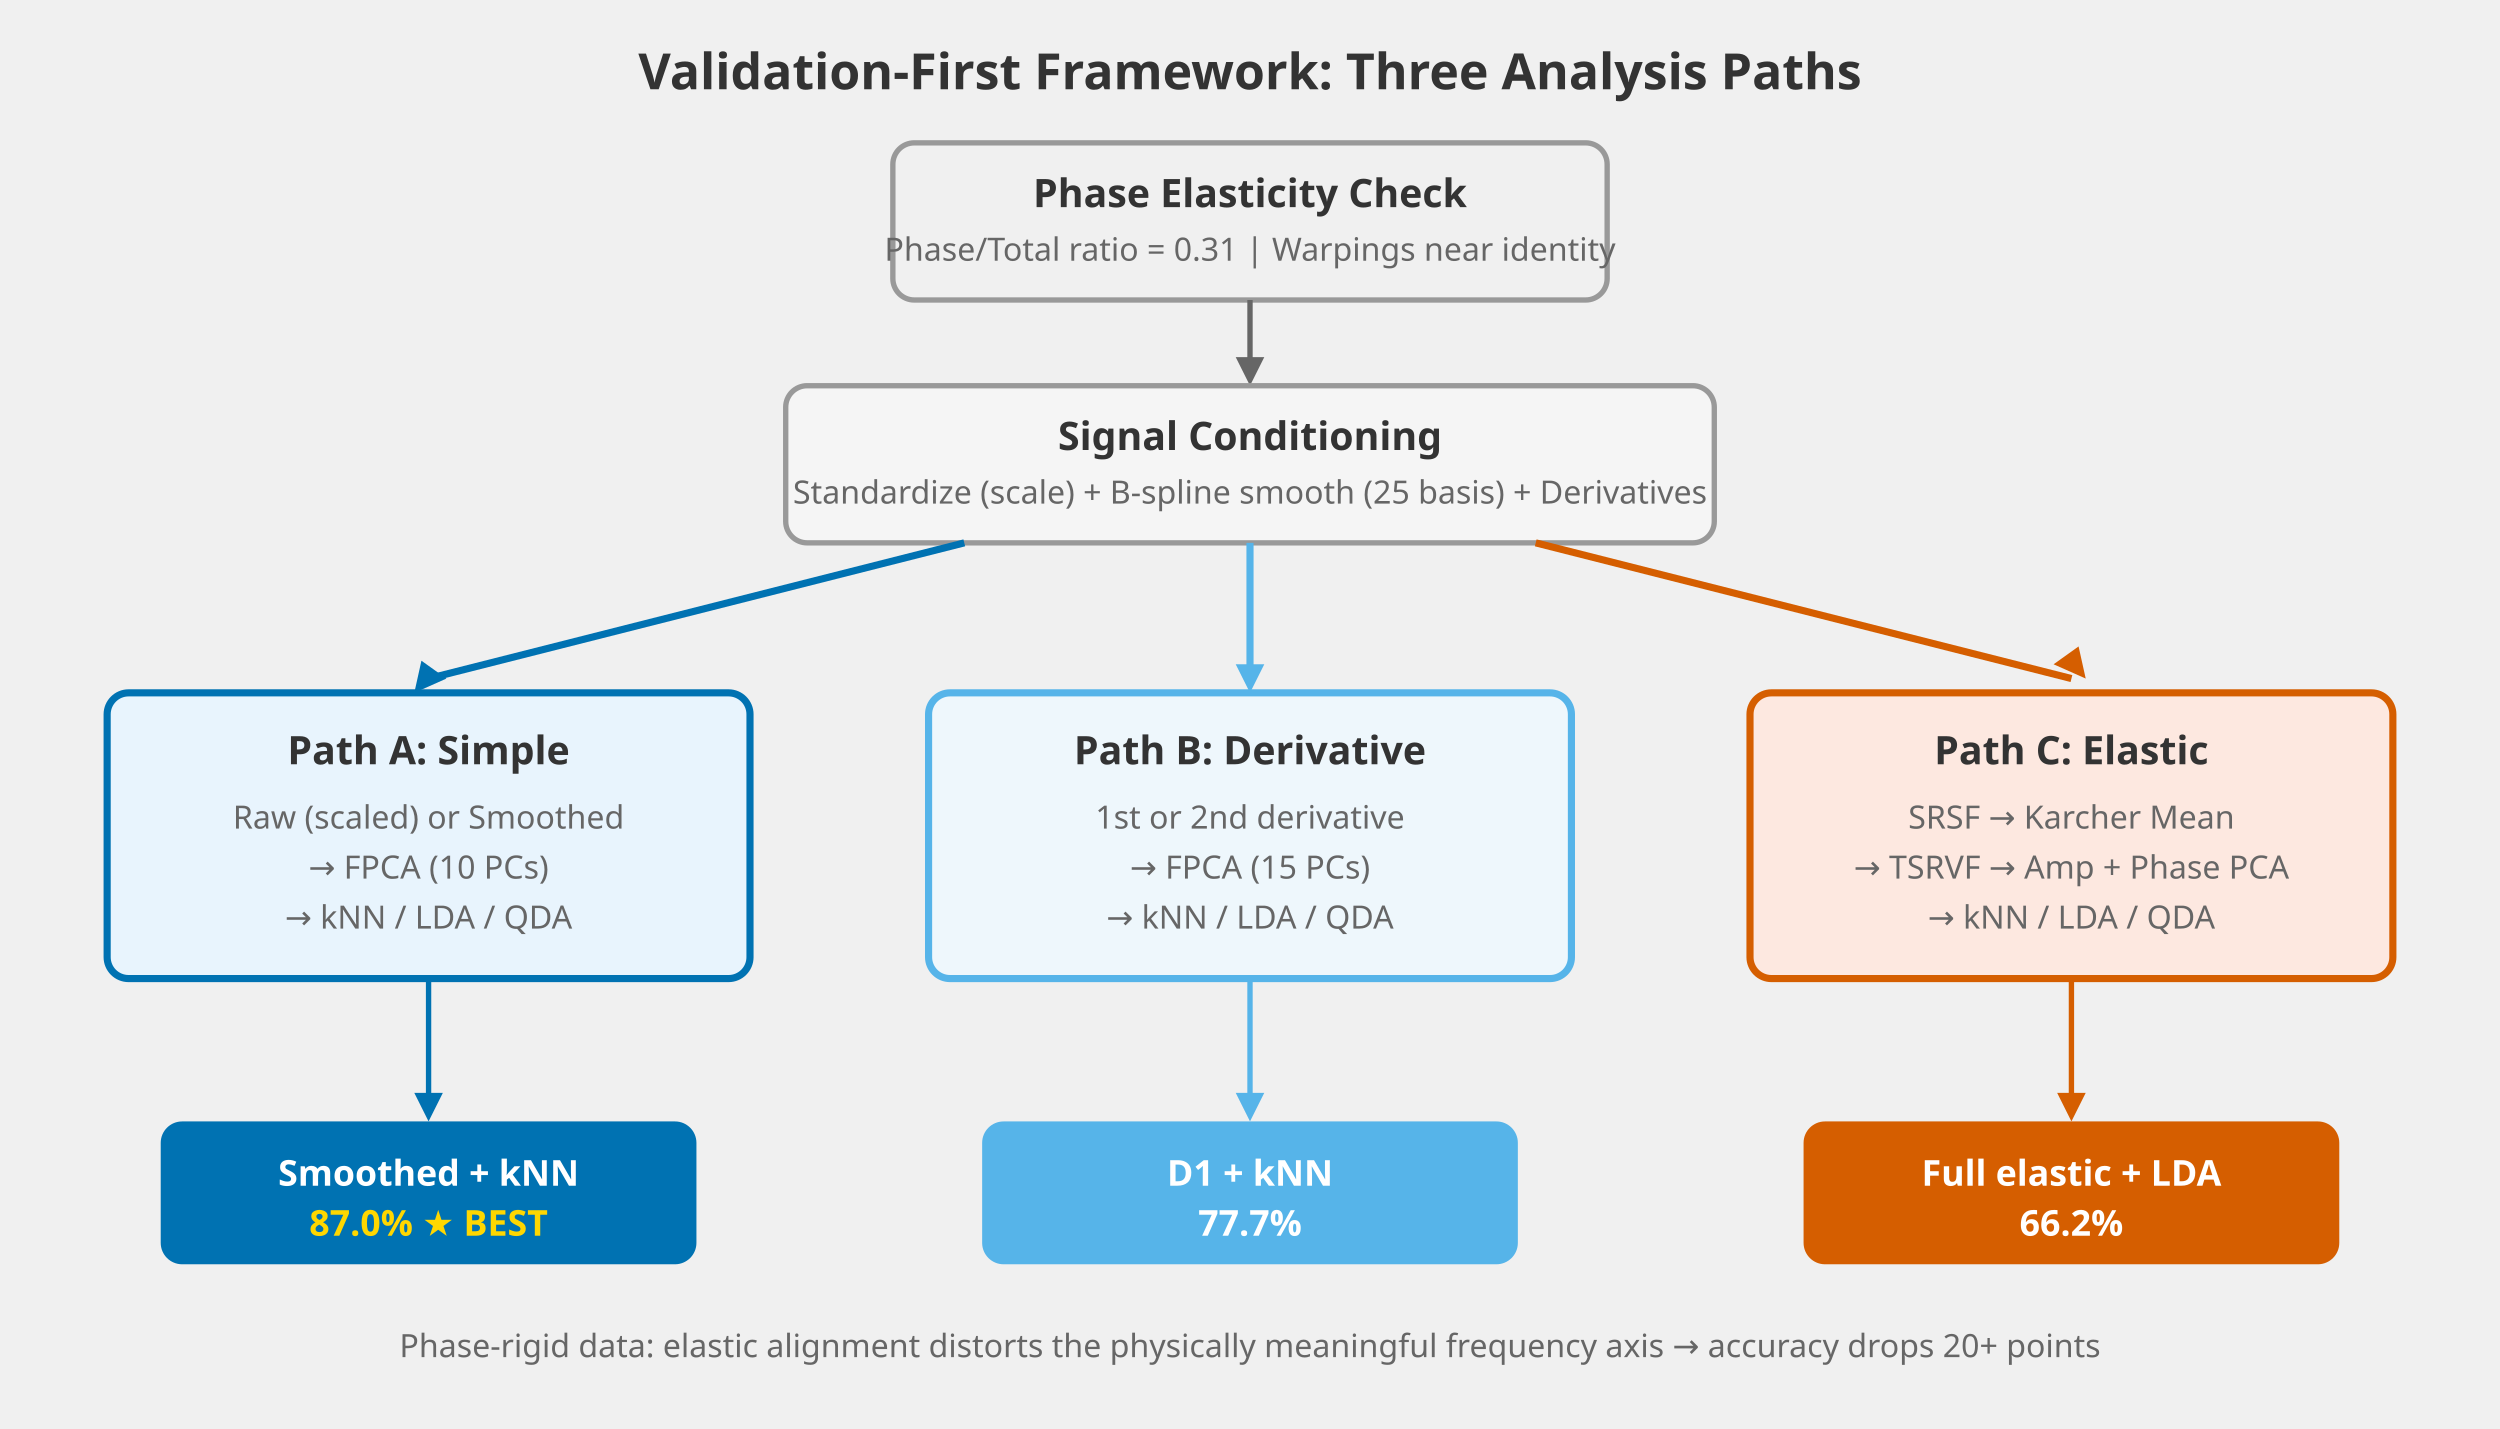
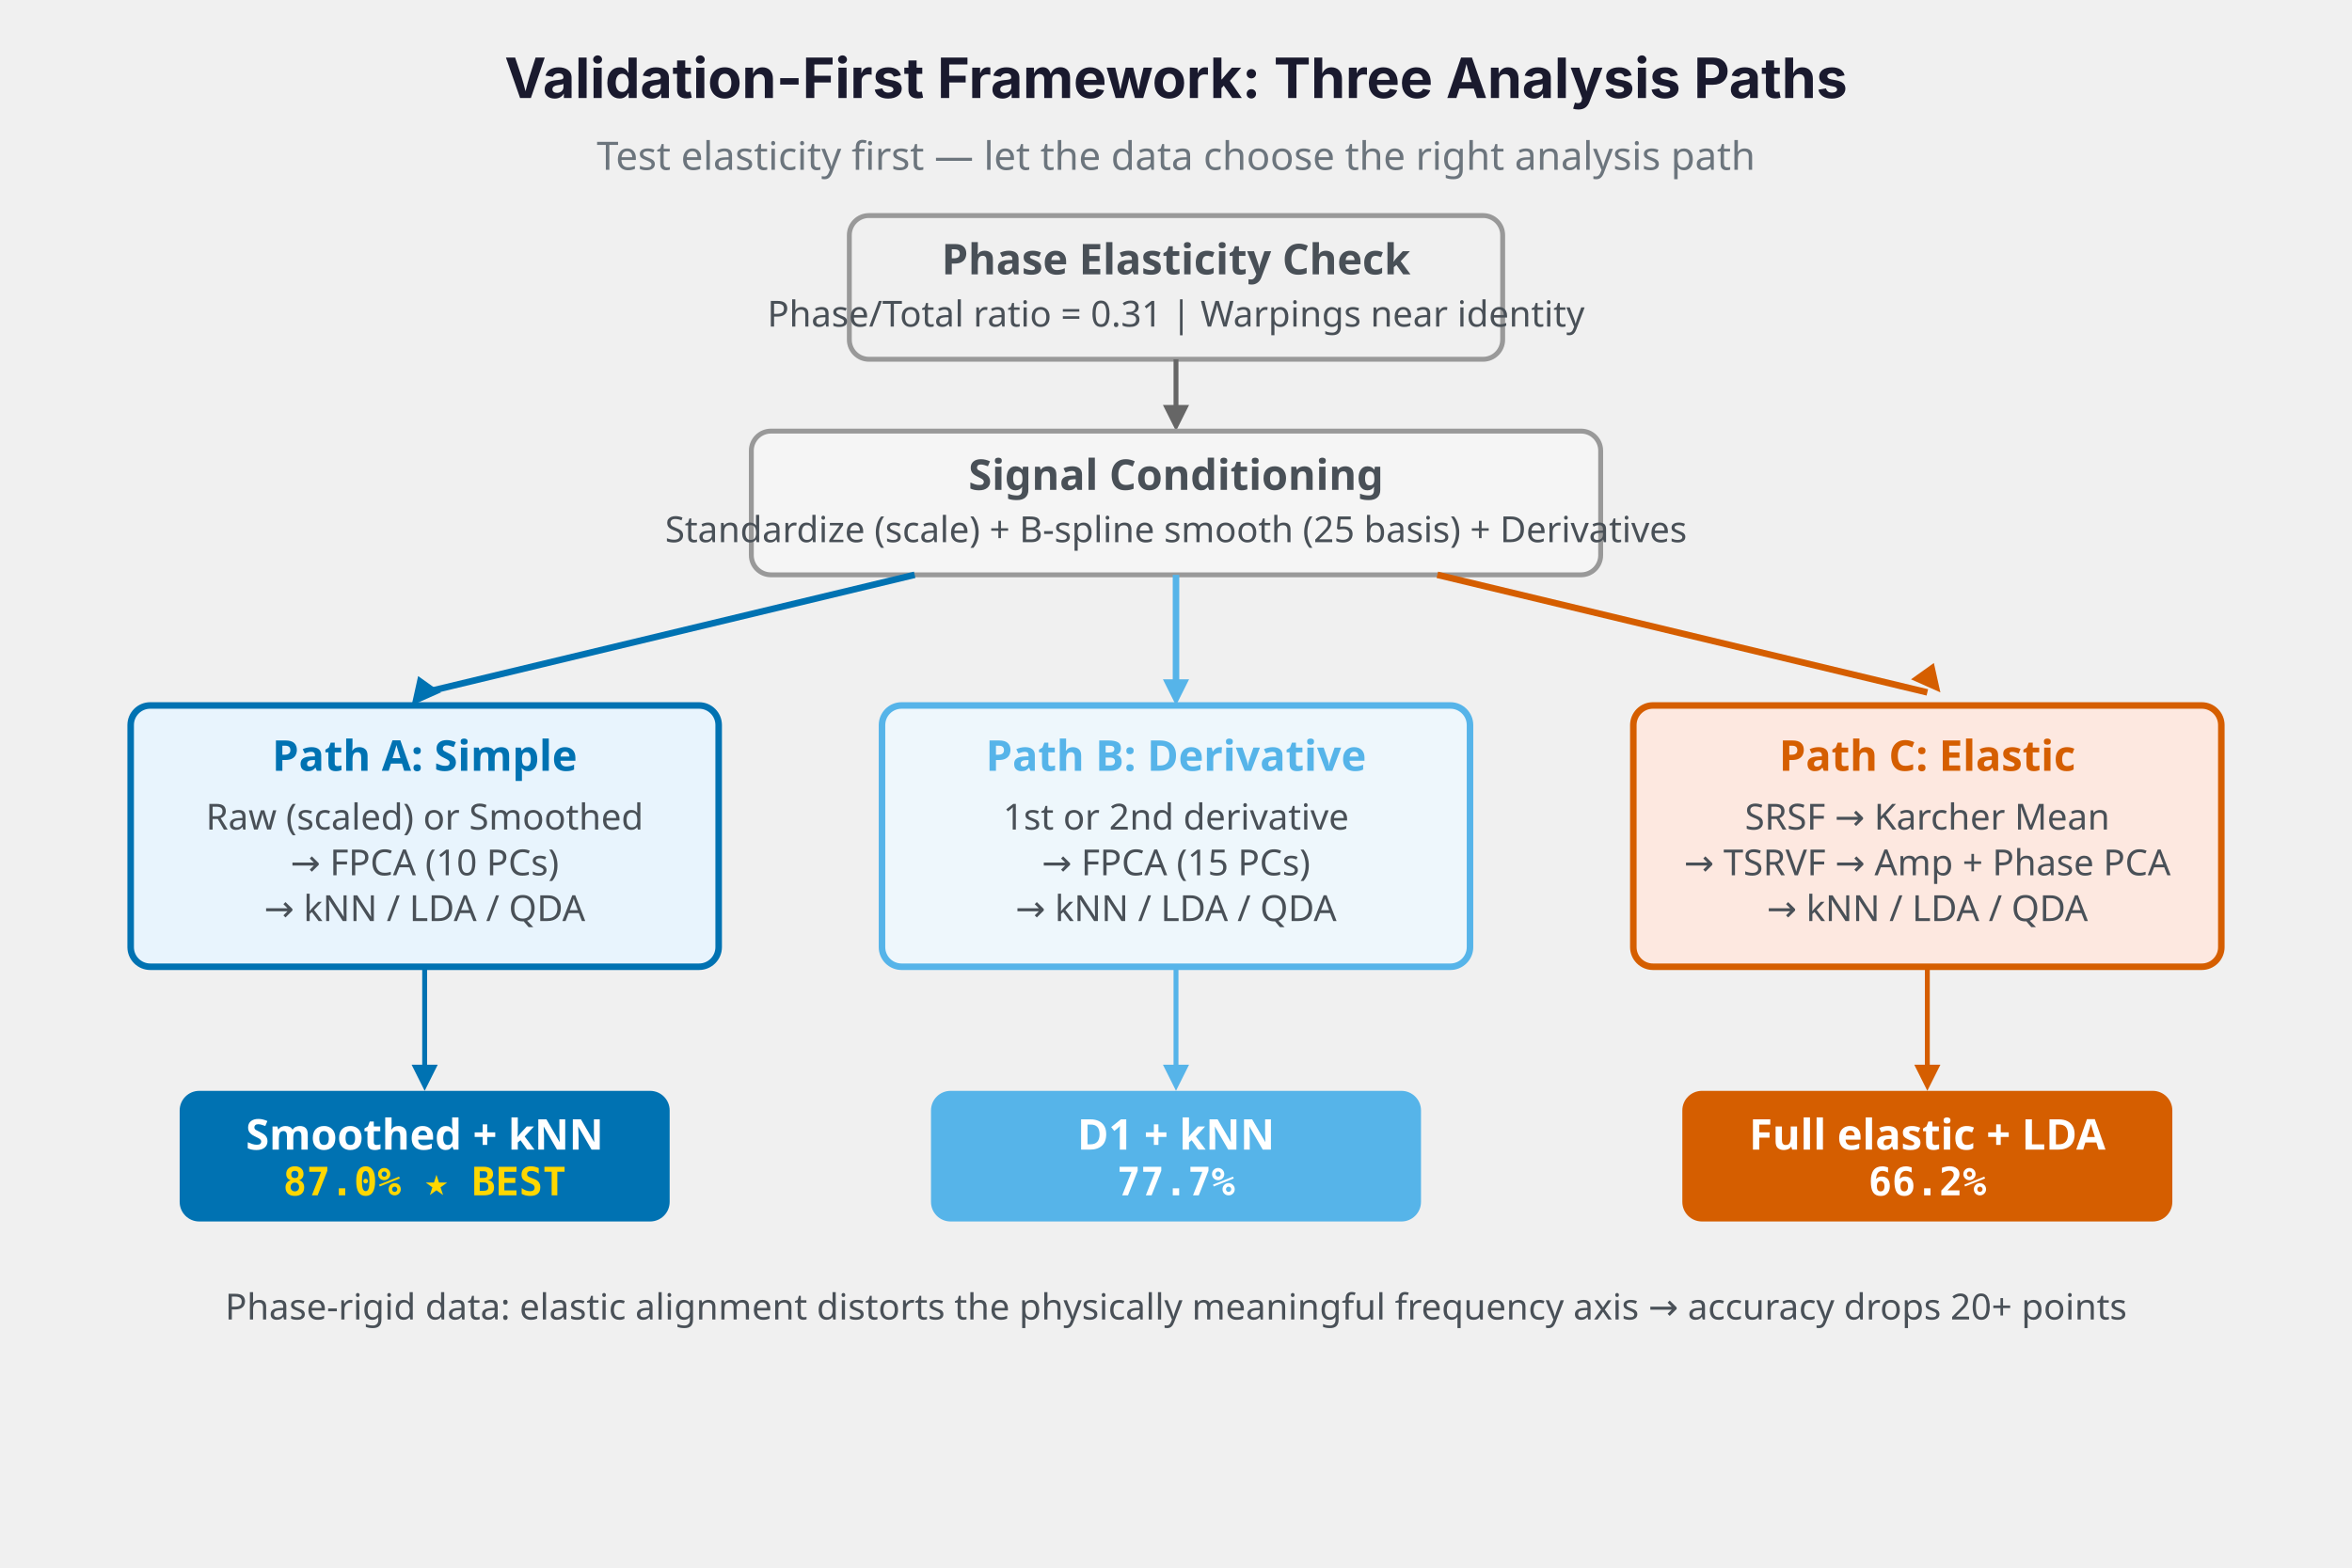
- <svg xmlns="http://www.w3.org/2000/svg" viewBox="0 0 700 400" fill="none">
+ <svg xmlns="http://www.w3.org/2000/svg" viewBox="0 0 720 480" fill="none" role="img" aria-label="Validation-First Framework: Three Analysis Paths">
  <style>
-     text { font-family: sans-serif; }
-     .title { font-size: 14px; font-weight: bold; fill: #333; }
-     .label { font-size: 11px; fill: #333; }
-     .small { font-size: 9px; fill: #666; }
-     .acc { font-size: 10px; font-weight: bold; }
-     .box { rx: 6; ry: 6; }
+     .ttl{font:700 17px system-ui,-apple-system,sans-serif;fill:#1a1a2e}
+     .sub{font:400 12px system-ui,sans-serif;fill:#6c757d}
+     .lab{font:700 13px system-ui,sans-serif}
+     .sm{font:400 11px system-ui,sans-serif;fill:#495057}
+     .mono{font:600 12px ui-monospace,monospace}
  </style>
-   <text x="350" y="25" text-anchor="middle" class="title">Validation-First Framework: Three Analysis Paths</text>
-   <rect x="250" y="40" width="200" height="44" class="box" fill="#F0F0F0" stroke="#999" stroke-width="1.5" />
-   <text x="350" y="58" text-anchor="middle" class="label" font-weight="bold">Phase Elasticity Check</text>
-   <text x="350" y="73" text-anchor="middle" class="small">Phase/Total ratio = 0.31 | Warpings near identity</text>
-   <line x1="350" y1="84" x2="350" y2="104" stroke="#666" stroke-width="1.5" />
-   <polygon points="346,100 350,108 354,100" fill="#666" />
-   <rect x="220" y="108" width="260" height="44" class="box" fill="#F5F5F5" stroke="#999" stroke-width="1.5" />
-   <text x="350" y="126" text-anchor="middle" class="label" font-weight="bold">Signal Conditioning</text>
-   <text x="350" y="141" text-anchor="middle" class="small">Standardize (scale) + B-spline smooth (25 basis) + Derivatives</text>
-   <line x1="270" y1="152" x2="120" y2="190" stroke="#0072B2" stroke-width="2" />
-   <polygon points="118,185 116,194 125,190" fill="#0072B2" />
-   <line x1="350" y1="152" x2="350" y2="190" stroke="#56B4E9" stroke-width="2" />
-   <polygon points="346,186 350,194 354,186" fill="#56B4E9" />
-   <line x1="430" y1="152" x2="580" y2="190" stroke="#D55E00" stroke-width="2" />
-   <polygon points="575,186 584,190 582,181" fill="#D55E00" />
-   <rect x="30" y="194" width="180" height="80" class="box" fill="#E8F4FD" stroke="#0072B2" stroke-width="2" />
-   <text x="120" y="214" text-anchor="middle" class="label" font-weight="bold" fill="#0072B2">Path A: Simple</text>
-   <text x="120" y="232" text-anchor="middle" class="small">Raw (scaled) or Smoothed</text>
-   <text x="120" y="246" text-anchor="middle" class="small">→ FPCA (10 PCs)</text>
-   <text x="120" y="260" text-anchor="middle" class="small">→ kNN / LDA / QDA</text>
-   <rect x="260" y="194" width="180" height="80" class="box" fill="#EEF7FC" stroke="#56B4E9" stroke-width="2" />
-   <text x="350" y="214" text-anchor="middle" class="label" font-weight="bold" fill="#56B4E9">Path B: Derivative</text>
-   <text x="350" y="232" text-anchor="middle" class="small">1st or 2nd derivative</text>
-   <text x="350" y="246" text-anchor="middle" class="small">→ FPCA (15 PCs)</text>
-   <text x="350" y="260" text-anchor="middle" class="small">→ kNN / LDA / QDA</text>
-   <rect x="490" y="194" width="180" height="80" class="box" fill="#FDE8E0" stroke="#D55E00" stroke-width="2" />
-   <text x="580" y="214" text-anchor="middle" class="label" font-weight="bold" fill="#D55E00">Path C: Elastic</text>
-   <text x="580" y="232" text-anchor="middle" class="small">SRSF → Karcher Mean</text>
-   <text x="580" y="246" text-anchor="middle" class="small">→ TSRVF → Amp + Phase PCA</text>
-   <text x="580" y="260" text-anchor="middle" class="small">→ kNN / LDA / QDA</text>
-   <line x1="120" y1="274" x2="120" y2="310" stroke="#0072B2" stroke-width="1.5" />
-   <polygon points="116,306 120,314 124,306" fill="#0072B2" />
-   <line x1="350" y1="274" x2="350" y2="310" stroke="#56B4E9" stroke-width="1.5" />
-   <polygon points="346,306 350,314 354,306" fill="#56B4E9" />
-   <line x1="580" y1="274" x2="580" y2="310" stroke="#D55E00" stroke-width="1.5" />
-   <polygon points="576,306 580,314 584,306" fill="#D55E00" />
-   <rect x="45" y="314" width="150" height="40" class="box" fill="#0072B2" stroke="none" />
-   <text x="120" y="332" text-anchor="middle" class="acc" fill="white">Smoothed + kNN</text>
-   <text x="120" y="346" text-anchor="middle" class="acc" fill="#FFD700">87.0% ★ BEST</text>
-   <rect x="275" y="314" width="150" height="40" class="box" fill="#56B4E9" stroke="none" />
-   <text x="350" y="332" text-anchor="middle" class="acc" fill="white">D1 + kNN</text>
-   <text x="350" y="346" text-anchor="middle" class="acc" fill="white">77.7%</text>
-   <rect x="505" y="314" width="150" height="40" class="box" fill="#D55E00" stroke="none" />
-   <text x="580" y="332" text-anchor="middle" class="acc" fill="white">Full elastic + LDA</text>
-   <text x="580" y="346" text-anchor="middle" class="acc" fill="white">66.2%</text>
-   <text x="350" y="380" text-anchor="middle" class="small">Phase-rigid data: elastic alignment distorts the physically meaningful frequency axis → accuracy drops 20+ points</text>
+   <text class="ttl" x="360" y="30" text-anchor="middle">Validation-First Framework: Three Analysis Paths</text>
+   <text class="sub" x="360" y="52" text-anchor="middle">Test elasticity first — let the data choose the right analysis path</text>
+   <rect x="260" y="66" width="200" height="44" rx="6" fill="#F0F0F0" stroke="#999" stroke-width="1.5" />
+   <text class="lab" x="360" y="84" text-anchor="middle" fill="#495057">Phase Elasticity Check</text>
+   <text class="sm" x="360" y="100" text-anchor="middle">Phase/Total ratio = 0.31 | Warpings near identity</text>
+   <line x1="360" y1="110" x2="360" y2="128" stroke="#666" stroke-width="1.5" />
+   <polygon points="356,124 360,132 364,124" fill="#666" />
+   <rect x="230" y="132" width="260" height="44" rx="6" fill="#F5F5F5" stroke="#999" stroke-width="1.5" />
+   <text class="lab" x="360" y="150" text-anchor="middle" fill="#495057">Signal Conditioning</text>
+   <text class="sm" x="360" y="166" text-anchor="middle">Standardize (scale) + B-spline smooth (25 basis) + Derivatives</text>
+   <line x1="280" y1="176" x2="130" y2="212" stroke="#0072B2" stroke-width="2" />
+   <polygon points="128,207 126,216 135,212" fill="#0072B2" />
+   <line x1="360" y1="176" x2="360" y2="212" stroke="#56B4E9" stroke-width="2" />
+   <polygon points="356,208 360,216 364,208" fill="#56B4E9" />
+   <line x1="440" y1="176" x2="590" y2="212" stroke="#D55E00" stroke-width="2" />
+   <polygon points="585,208 594,212 592,203" fill="#D55E00" />
+   <rect x="40" y="216" width="180" height="80" rx="6" fill="#E8F4FD" stroke="#0072B2" stroke-width="2" />
+   <text class="lab" x="130" y="236" text-anchor="middle" fill="#0072B2">Path A: Simple</text>
+   <text class="sm" x="130" y="254" text-anchor="middle">Raw (scaled) or Smoothed</text>
+   <text class="sm" x="130" y="268" text-anchor="middle">→ FPCA (10 PCs)</text>
+   <text class="sm" x="130" y="282" text-anchor="middle">→ kNN / LDA / QDA</text>
+   <rect x="270" y="216" width="180" height="80" rx="6" fill="#EEF7FC" stroke="#56B4E9" stroke-width="2" />
+   <text class="lab" x="360" y="236" text-anchor="middle" fill="#56B4E9">Path B: Derivative</text>
+   <text class="sm" x="360" y="254" text-anchor="middle">1st or 2nd derivative</text>
+   <text class="sm" x="360" y="268" text-anchor="middle">→ FPCA (15 PCs)</text>
+   <text class="sm" x="360" y="282" text-anchor="middle">→ kNN / LDA / QDA</text>
+   <rect x="500" y="216" width="180" height="80" rx="6" fill="#FDE8E0" stroke="#D55E00" stroke-width="2" />
+   <text class="lab" x="590" y="236" text-anchor="middle" fill="#D55E00">Path C: Elastic</text>
+   <text class="sm" x="590" y="254" text-anchor="middle">SRSF → Karcher Mean</text>
+   <text class="sm" x="590" y="268" text-anchor="middle">→ TSRVF → Amp + Phase PCA</text>
+   <text class="sm" x="590" y="282" text-anchor="middle">→ kNN / LDA / QDA</text>
+   <line x1="130" y1="296" x2="130" y2="330" stroke="#0072B2" stroke-width="1.5" />
+   <polygon points="126,326 130,334 134,326" fill="#0072B2" />
+   <line x1="360" y1="296" x2="360" y2="330" stroke="#56B4E9" stroke-width="1.5" />
+   <polygon points="356,326 360,334 364,326" fill="#56B4E9" />
+   <line x1="590" y1="296" x2="590" y2="330" stroke="#D55E00" stroke-width="1.5" />
+   <polygon points="586,326 590,334 594,326" fill="#D55E00" />
+   <rect x="55" y="334" width="150" height="40" rx="6" fill="#0072B2" stroke="none" />
+   <text class="lab" x="130" y="352" text-anchor="middle" fill="white">Smoothed + kNN</text>
+   <text class="mono" x="130" y="366" text-anchor="middle" fill="#FFD700">87.0% ★ BEST</text>
+   <rect x="285" y="334" width="150" height="40" rx="6" fill="#56B4E9" stroke="none" />
+   <text class="lab" x="360" y="352" text-anchor="middle" fill="white">D1 + kNN</text>
+   <text class="mono" x="360" y="366" text-anchor="middle" fill="white">77.7%</text>
+   <rect x="515" y="334" width="150" height="40" rx="6" fill="#D55E00" stroke="none" />
+   <text class="lab" x="590" y="352" text-anchor="middle" fill="white">Full elastic + LDA</text>
+   <text class="mono" x="590" y="366" text-anchor="middle" fill="white">66.2%</text>
+   <text class="sm" x="360" y="404" text-anchor="middle">Phase-rigid data: elastic alignment distorts the physically meaningful frequency axis → accuracy drops 20+ points</text>
</svg>
